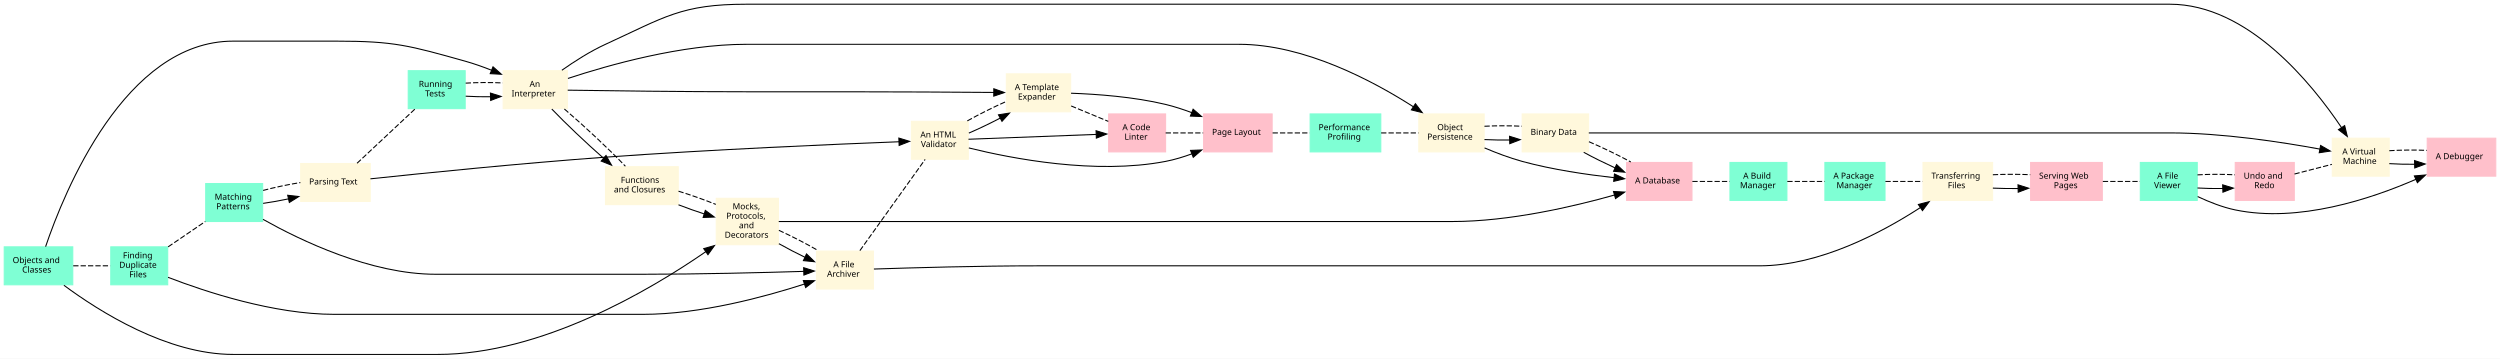
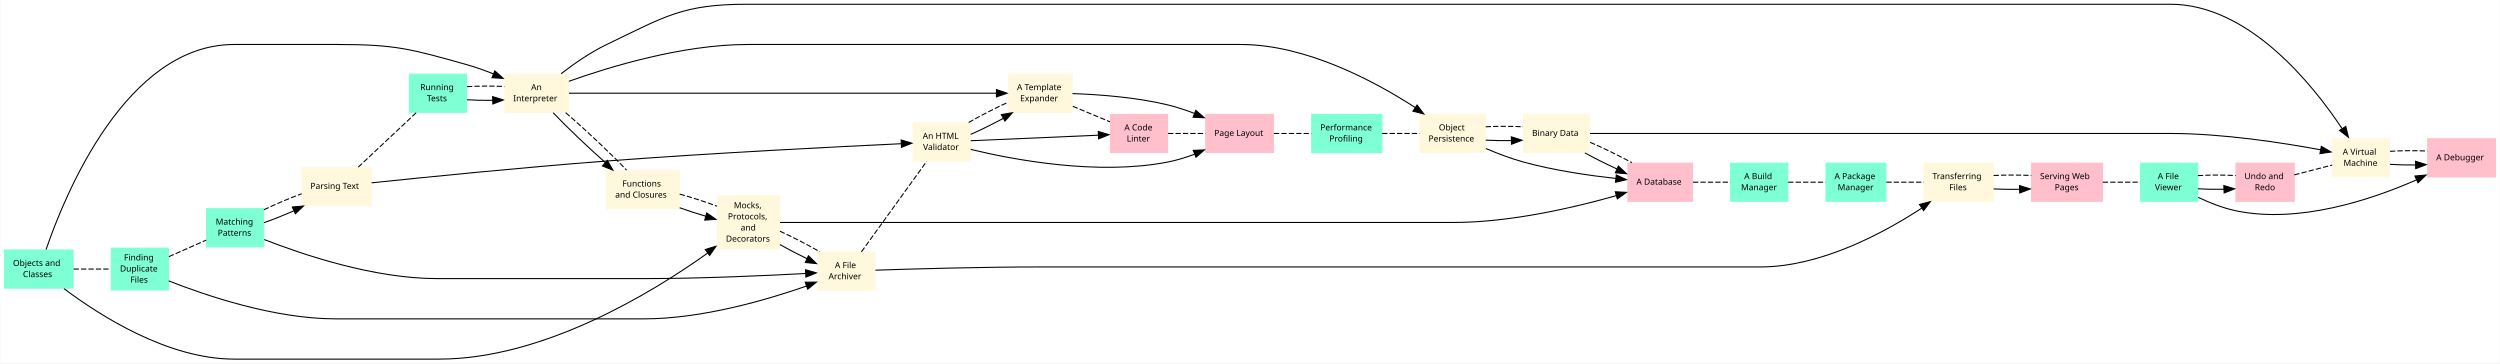
- <svg xmlns="http://www.w3.org/2000/svg" width="2370pt" height="340pt" viewBox="0.00 0.00 2370.00 340.00">
-   <g id="graph0" class="graph" transform="scale(1 1) rotate(0) translate(4 336)">
-     <polygon fill="white" stroke="none" points="-4,4 -4,-336 2366,-336 2366,4 -4,4" />
+ <svg xmlns="http://www.w3.org/2000/svg" width="2360pt" height="343pt" viewBox="0.00 0.00 2359.50 343.00">
+   <g id="graph0" class="graph" transform="scale(1 1) rotate(0) translate(4 339)">
+     <polygon fill="white" stroke="none" points="-4,4 -4,-339 2355.5,-339 2355.5,4 -4,4" />
    <g id="node1" class="node">
-       <polygon fill="aquamarine" stroke="aquamarine" points="65,-102 0,-102 0,-66 65,-66 65,-102" />
-       <text text-anchor="start" x="8" y="-86.6" font-family="Verdana" font-size="8.00">Objects and</text>
-       <text text-anchor="start" x="17" y="-77.6" font-family="Verdana" font-size="8.00">Classes</text>
+       <polygon fill="aquamarine" stroke="aquamarine" points="64.75,-103 0,-103 0,-67 64.75,-67 64.75,-103" />
+       <text text-anchor="start" x="8" y="-87.9" font-family="Verdana" font-size="8.00">Objects and</text>
+       <text text-anchor="start" x="17.38" y="-77.4" font-family="Verdana" font-size="8.00">Classes</text>
    </g>
    <g id="node2" class="node">
-       <polygon fill="aquamarine" stroke="aquamarine" points="155,-102 101,-102 101,-66 155,-66 155,-102" />
-       <text text-anchor="start" x="112.5" y="-91.1" font-family="Verdana" font-size="8.00">Finding</text>
-       <text text-anchor="start" x="109" y="-82.1" font-family="Verdana" font-size="8.00">Duplicate</text>
-       <text text-anchor="start" x="118.5" y="-73.1" font-family="Verdana" font-size="8.00">Files</text>
+       <polygon fill="aquamarine" stroke="aquamarine" points="154.75,-104.75 100.75,-104.75 100.75,-65.25 154.75,-65.25 154.75,-104.75" />
+       <text text-anchor="start" x="112.75" y="-93.15" font-family="Verdana" font-size="8.00">Finding</text>
+       <text text-anchor="start" x="109" y="-82.65" font-family="Verdana" font-size="8.00">Duplicate</text>
+       <text text-anchor="start" x="118.75" y="-72.15" font-family="Verdana" font-size="8.00">Files</text>
    </g>
    <g id="edge28" class="edge">
-       <path fill="none" stroke="black" stroke-dasharray="5,2" d="M65.42,-84C76.84,-84 89.59,-84 100.51,-84" />
+       <path fill="none" stroke="black" stroke-dasharray="5,2" d="M65.25,-85C76.66,-85 89.39,-85 100.29,-85" />
    </g>
    <g id="node6" class="node">
-       <polygon fill="cornsilk" stroke="cornsilk" points="534,-269 473,-269 473,-233 534,-233 534,-269" />
-       <text text-anchor="start" x="498" y="-253.6" font-family="Verdana" font-size="8.00">An</text>
-       <text text-anchor="start" x="481" y="-244.6" font-family="Verdana" font-size="8.00">Interpreter</text>
+       <polygon fill="cornsilk" stroke="cornsilk" points="532.5,-269 472.25,-269 472.25,-233 532.5,-233 532.5,-269" />
+       <text text-anchor="start" x="497.12" y="-253.9" font-family="Verdana" font-size="8.00">An</text>
+       <text text-anchor="start" x="480.25" y="-243.4" font-family="Verdana" font-size="8.00">Interpreter</text>
    </g>
    <g id="edge3" class="edge">
-       <path fill="none" stroke="black" d="M39.22,-102.16C56.68,-153.67 114.5,-297 217,-297 217,-297 217,-297 315,-297 369.88,-297 384.15,-292.78 437,-278 445.32,-275.67 454,-272.59 462.22,-269.34" />
-       <polygon fill="black" stroke="black" points="463.39,-272.65 471.3,-265.6 460.72,-266.18 463.39,-272.65" />
+       <path fill="none" stroke="black" d="M39.24,-103.44C56.9,-155.02 114.8,-297 216.75,-297 216.75,-297 216.75,-297 314.5,-297 369.27,-297 383.53,-292.81 436.25,-278 444.62,-275.65 453.35,-272.52 461.61,-269.24" />
+       <polygon fill="black" stroke="black" points="462.86,-272.1 470.75,-265.03 460.17,-265.63 462.86,-272.1" />
    </g>
    <g id="node8" class="node">
-       <polygon fill="cornsilk" stroke="cornsilk" points="734,-148 675,-148 675,-104 734,-104 734,-148" />
-       <text text-anchor="start" x="690.5" y="-137.6" font-family="Verdana" font-size="8.00">Mocks,</text>
-       <text text-anchor="start" x="684.5" y="-128.6" font-family="Verdana" font-size="8.00">Protocols,</text>
-       <text text-anchor="start" x="696.5" y="-119.6" font-family="Verdana" font-size="8.00">and</text>
-       <text text-anchor="start" x="683" y="-110.6" font-family="Verdana" font-size="8.00">Decorators</text>
+       <polygon fill="cornsilk" stroke="cornsilk" points="731.75,-154 673,-154 673,-104 731.75,-104 731.75,-154" />
+       <text text-anchor="start" x="688.5" y="-142.4" font-family="Verdana" font-size="8.00">Mocks,</text>
+       <text text-anchor="start" x="682.88" y="-131.9" font-family="Verdana" font-size="8.00">Protocols,</text>
+       <text text-anchor="start" x="694.88" y="-121.4" font-family="Verdana" font-size="8.00">and</text>
+       <text text-anchor="start" x="681" y="-110.9" font-family="Verdana" font-size="8.00">Decorators</text>
    </g>
    <g id="edge6" class="edge">
-       <path fill="none" stroke="black" d="M56.57,-65.57C89.92,-40.84 154.46,0 217,0 217,0 217,0 411,0 509.06,0 611.64,-60.47 665.41,-97.63" />
-       <polygon fill="black" stroke="black" points="663.12,-100.3 673.31,-103.18 667.14,-94.57 663.12,-100.3" />
+       <path fill="none" stroke="black" d="M56.12,-66.56C89.31,-41.56 153.94,0 216.75,0 216.75,0 216.75,0 410.25,0 508.5,0 610.64,-62.17 663.92,-100.19" />
+       <polygon fill="black" stroke="black" points="661.51,-103.49 671.66,-106.53 665.62,-97.83 661.51,-103.49" />
    </g>
    <g id="node3" class="node">
-       <polygon fill="aquamarine" stroke="aquamarine" points="245,-162 191,-162 191,-126 245,-126 245,-162" />
-       <text text-anchor="start" x="199.5" y="-146.6" font-family="Verdana" font-size="8.00">Matching</text>
-       <text text-anchor="start" x="201" y="-137.6" font-family="Verdana" font-size="8.00">Patterns</text>
+       <polygon fill="aquamarine" stroke="aquamarine" points="244.75,-142 190.75,-142 190.75,-106 244.75,-106 244.75,-142" />
+       <text text-anchor="start" x="199.38" y="-126.9" font-family="Verdana" font-size="8.00">Matching</text>
+       <text text-anchor="start" x="201.25" y="-116.4" font-family="Verdana" font-size="8.00">Patterns</text>
    </g>
    <g id="edge29" class="edge">
-       <path fill="none" stroke="black" stroke-dasharray="5,2" d="M155.4,-102C166.54,-109.6 179.48,-118.42 190.62,-126.01" />
+       <path fill="none" stroke="black" stroke-dasharray="5,2" d="M155.15,-96.7C166.29,-101.64 179.23,-107.37 190.37,-112.31" />
    </g>
    <g id="node9" class="node">
-       <polygon fill="cornsilk" stroke="cornsilk" points="824,-98 770,-98 770,-62 824,-62 824,-98" />
-       <text text-anchor="start" x="786" y="-82.6" font-family="Verdana" font-size="8.00">A File</text>
-       <text text-anchor="start" x="780" y="-73.6" font-family="Verdana" font-size="8.00">Archiver</text>
+       <polygon fill="cornsilk" stroke="cornsilk" points="821.75,-101 767.75,-101 767.75,-65 821.75,-65 821.75,-101" />
+       <text text-anchor="start" x="783.88" y="-85.9" font-family="Verdana" font-size="8.00">A File</text>
+       <text text-anchor="start" x="777.88" y="-75.4" font-family="Verdana" font-size="8.00">Archiver</text>
+     </g>
+     <g id="edge9" class="edge">
+       <path fill="none" stroke="black" d="M154.99,-73.86C190.17,-59.96 254.88,-38 312.5,-38 312.5,-38 312.5,-38 603.75,-38 658.44,-38 719.66,-55.87 757.46,-69.09" />
+       <polygon fill="black" stroke="black" points="755.88,-72.6 766.47,-72.68 758.24,-66.01 755.88,-72.6" />
+     </g>
+     <g id="node4" class="node">
+       <polygon fill="cornsilk" stroke="cornsilk" points="346.25,-181 280.75,-181 280.75,-145 346.25,-145 346.25,-181" />
+       <text text-anchor="start" x="288.75" y="-160.65" font-family="Verdana" font-size="8.00">Parsing Text</text>
+     </g>
+     <g id="edge1" class="edge">
+       <path fill="none" stroke="black" d="M244.86,-128.74C253.71,-131.85 263.79,-135.86 273.42,-140.08" />
+       <polygon fill="black" stroke="black" points="271.67,-143.58 282.23,-144.51 274.56,-137.2 271.67,-143.58" />
+     </g>
+     <g id="edge30" class="edge">
+       <path fill="none" stroke="black" stroke-dasharray="5,2" d="M244.86,-140.99C255.92,-146.3 268.9,-151.8 280.52,-156.13" />
+     </g>
+     <g id="edge7" class="edge">
+       <path fill="none" stroke="black" d="M245.2,-112.87C281.35,-98.69 348.52,-76 408.25,-76 408.25,-76 408.25,-76 603.75,-76 656.93,-76 718.42,-78.77 756.7,-80.83" />
+       <polygon fill="black" stroke="black" points="756.15,-84.36 766.33,-81.41 756.53,-77.37 756.15,-84.36" />
+     </g>
+     <g id="node5" class="node">
+       <polygon fill="aquamarine" stroke="aquamarine" points="436.25,-269 382.25,-269 382.25,-233 436.25,-233 436.25,-269" />
+       <text text-anchor="start" x="392.38" y="-253.9" font-family="Verdana" font-size="8.00">Running</text>
+       <text text-anchor="start" x="398.75" y="-243.4" font-family="Verdana" font-size="8.00">Tests</text>
+     </g>
+     <g id="edge31" class="edge">
+       <path fill="none" stroke="black" stroke-dasharray="5,2" d="M333.93,-181.23C350.01,-196.34 372.77,-217.69 388.85,-232.79" />
+     </g>
+     <g id="node10" class="node">
+       <polygon fill="cornsilk" stroke="cornsilk" points="911.75,-223 857.75,-223 857.75,-187 911.75,-187 911.75,-223" />
+       <text text-anchor="start" x="866.75" y="-207.9" font-family="Verdana" font-size="8.00">An HTML</text>
+       <text text-anchor="start" x="867.12" y="-197.4" font-family="Verdana" font-size="8.00">Validator</text>
+     </g>
+     <g id="edge10" class="edge">
+       <path fill="none" stroke="black" d="M346.54,-166.41C394.69,-171.45 488.56,-180.94 568.5,-187 668.94,-194.61 787.61,-200.57 846.59,-203.33" />
+       <polygon fill="black" stroke="black" points="846.42,-206.87 856.57,-203.83 846.74,-199.88 846.42,-206.87" />
+     </g>
+     <g id="edge2" class="edge">
+       <path fill="none" stroke="black" d="M436.61,-244.81C444.2,-244.34 452.66,-244.17 460.89,-244.29" />
+       <polygon fill="black" stroke="black" points="460.77,-247.82 470.88,-244.64 460.99,-240.82 460.77,-247.82" />
+     </g>
+     <g id="edge32" class="edge">
+       <path fill="none" stroke="black" stroke-dasharray="5,2" d="M436.61,-257.19C447.65,-257.87 460.52,-257.93 471.88,-257.36" />
+     </g>
+     <g id="node7" class="node">
+       <polygon fill="cornsilk" stroke="cornsilk" points="637,-178 568.5,-178 568.5,-142 637,-142 637,-178" />
+       <text text-anchor="start" x="583.25" y="-162.9" font-family="Verdana" font-size="8.00">Functions</text>
+       <text text-anchor="start" x="576.5" y="-152.4" font-family="Verdana" font-size="8.00">and Closures</text>
+     </g>
+     <g id="edge4" class="edge">
+       <path fill="none" stroke="black" d="M517.89,-232.62C530.84,-218.97 550.32,-200.45 567.25,-185.44" />
+       <polygon fill="black" stroke="black" points="569.08,-187.61 574.31,-178.39 564.48,-182.34 569.08,-187.61" />
+     </g>
+     <g id="edge33" class="edge">
+       <path fill="none" stroke="black" stroke-dasharray="5,2" d="M529.74,-232.67C548.18,-216.82 572.12,-194.31 587.21,-178.41" />
+     </g>
+     <g id="node11" class="node">
+       <polygon fill="cornsilk" stroke="cornsilk" points="1008,-269 947.75,-269 947.75,-233 1008,-233 1008,-269" />
+       <text text-anchor="start" x="955.75" y="-253.9" font-family="Verdana" font-size="8.00">A Template</text>
+       <text text-anchor="start" x="958.75" y="-243.4" font-family="Verdana" font-size="8.00">Expander</text>
+     </g>
+     <g id="edge11" class="edge">
+       <path fill="none" stroke="black" d="M532.89,-251C571.59,-251 641.56,-251 701.38,-251 701.38,-251 701.38,-251 795.75,-251 844.2,-251 899.93,-251 936.63,-251" />
+       <polygon fill="black" stroke="black" points="936.39,-254.5 946.39,-251 936.39,-247.5 936.39,-254.5" />
+     </g>
+     <g id="node15" class="node">
+       <polygon fill="cornsilk" stroke="cornsilk" points="1398,-231 1336.25,-231 1336.25,-195 1398,-195 1398,-231" />
+       <text text-anchor="start" x="1354" y="-215.9" font-family="Verdana" font-size="8.00">Object</text>
+       <text text-anchor="start" x="1344.25" y="-205.4" font-family="Verdana" font-size="8.00">Persistence</text>
+     </g>
+     <g id="edge16" class="edge">
+       <path fill="none" stroke="black" d="M532.73,-262.25C570.96,-275.87 640.15,-297 701.38,-297 701.38,-297 701.38,-297 1167,-297 1228.74,-297 1293.38,-262.29 1331.69,-237.5" />
+       <polygon fill="black" stroke="black" points="1333.44,-239.87 1339.84,-231.43 1329.57,-234.04 1333.44,-239.87" />
+     </g>
+     <g id="node24" class="node">
+       <polygon fill="cornsilk" stroke="cornsilk" points="2251.5,-208 2197.5,-208 2197.5,-172 2251.5,-172 2251.5,-208" />
+       <text text-anchor="start" x="2207.25" y="-192.9" font-family="Verdana" font-size="8.00">A Virtual</text>
+       <text text-anchor="start" x="2208" y="-182.4" font-family="Verdana" font-size="8.00">Machine</text>
+     </g>
+     <g id="edge25" class="edge">
+       <path fill="none" stroke="black" d="M525.41,-269.39C537.51,-278.74 553.14,-289.64 568.5,-297 623.89,-323.54 639.95,-335 701.38,-335 701.38,-335 701.38,-335 2044.5,-335 2118.34,-335 2178.77,-259.59 2206.73,-217.53" />
+       <polygon fill="black" stroke="black" points="2210.17,-219.66 2212.67,-209.36 2204.29,-215.86 2210.17,-219.66" />
+     </g>
+     <g id="edge5" class="edge">
+       <path fill="none" stroke="black" d="M637.35,-142.88C645.32,-140.02 653.9,-137.24 662.11,-134.84" />
+       <polygon fill="black" stroke="black" points="662.9,-137.97 671.6,-131.92 661.02,-131.23 662.9,-137.97" />
+     </g>
+     <g id="edge34" class="edge">
+       <path fill="none" stroke="black" stroke-dasharray="5,2" d="M637.35,-155.78C648.82,-152.61 661.54,-148.49 672.6,-144.36" />
    </g>
    <g id="edge8" class="edge">
-       <path fill="none" stroke="black" d="M155.3,-73.1C190.55,-59.5 255.38,-38 313,-38 313,-38 313,-38 605.5,-38 659.91,-38 721.04,-54.54 759.04,-66.86" />
-       <polygon fill="black" stroke="black" points="757.56,-70.05 768.15,-69.89 759.77,-63.41 757.56,-70.05" />
-     </g>
-     <g id="node4" class="node">
-       <polygon fill="cornsilk" stroke="cornsilk" points="347,-181 281,-181 281,-145 347,-145 347,-181" />
-       <text text-anchor="start" x="289" y="-161.1" font-family="Verdana" font-size="8.00">Parsing Text</text>
-     </g>
-     <g id="edge1" class="edge">
-       <path fill="none" stroke="black" d="M245.43,-143.2C252.98,-144.25 261.4,-145.76 269.67,-147.51" />
-       <polygon fill="black" stroke="black" points="268.75,-150.89 279.27,-149.7 270.3,-144.06 268.75,-150.89" />
-     </g>
-     <g id="edge30" class="edge">
-       <path fill="none" stroke="black" stroke-dasharray="5,2" d="M245.43,-155.48C256.4,-158.39 269.23,-161.09 280.75,-162.93" />
-     </g>
-     <g id="edge9" class="edge">
-       <path fill="none" stroke="black" d="M245.31,-128.06C281.04,-107.96 347.51,-76 409,-76 409,-76 409,-76 605.5,-76 658.45,-76 719.66,-77.56 758.1,-78.74" />
-       <polygon fill="black" stroke="black" points="757.88,-82.23 767.99,-79.05 758.1,-75.23 757.88,-82.23" />
-     </g>
-     <g id="node5" class="node">
-       <polygon fill="aquamarine" stroke="aquamarine" points="437,-269 383,-269 383,-233 437,-233 437,-269" />
-       <text text-anchor="start" x="393" y="-253.6" font-family="Verdana" font-size="8.00">Running</text>
-       <text text-anchor="start" x="399" y="-244.6" font-family="Verdana" font-size="8.00">Tests</text>
-     </g>
-     <g id="edge31" class="edge">
-       <path fill="none" stroke="black" stroke-dasharray="5,2" d="M334.48,-181.23C350.61,-196.34 373.42,-217.69 389.55,-232.79" />
-     </g>
-     <g id="node10" class="node">
-       <polygon fill="cornsilk" stroke="cornsilk" points="914,-221 860,-221 860,-185 914,-185 914,-221" />
-       <text text-anchor="start" x="868.5" y="-205.6" font-family="Verdana" font-size="8.00">An HTML</text>
-       <text text-anchor="start" x="869" y="-196.6" font-family="Verdana" font-size="8.00">Validator</text>
-     </g>
-     <g id="edge10" class="edge">
-       <path fill="none" stroke="black" d="M347.17,-166.48C395.49,-171.6 489.73,-181.19 570,-187 670.46,-194.27 789.13,-199.33 848.38,-201.62" />
-       <polygon fill="black" stroke="black" points="848.12,-205.11 858.25,-202 848.39,-198.12 848.12,-205.11" />
-     </g>
-     <g id="edge2" class="edge">
-       <path fill="none" stroke="black" d="M437.47,-244.81C444.84,-244.36 453.04,-244.18 461.05,-244.28" />
-       <polygon fill="black" stroke="black" points="460.94,-247.77 471.04,-244.58 461.15,-240.78 460.94,-247.77" />
-     </g>
-     <g id="edge32" class="edge">
-       <path fill="none" stroke="black" stroke-dasharray="5,2" d="M437.47,-257.19C448.44,-257.87 461.24,-257.93 472.56,-257.38" />
-     </g>
-     <g id="node7" class="node">
-       <polygon fill="cornsilk" stroke="cornsilk" points="639,-178 570,-178 570,-142 639,-142 639,-178" />
-       <text text-anchor="start" x="584.5" y="-162.6" font-family="Verdana" font-size="8.00">Functions</text>
-       <text text-anchor="start" x="578" y="-153.6" font-family="Verdana" font-size="8.00">and Closures</text>
-     </g>
-     <g id="edge4" class="edge">
-       <path fill="none" stroke="black" d="M519.11,-232.62C532.02,-219.1 551.39,-200.78 568.31,-185.85" />
-       <polygon fill="black" stroke="black" points="570.5,-188.59 575.75,-179.39 565.91,-183.31 570.5,-188.59" />
-     </g>
-     <g id="edge33" class="edge">
-       <path fill="none" stroke="black" stroke-dasharray="5,2" d="M531.03,-232.67C549.59,-216.82 573.68,-194.31 588.87,-178.41" />
-     </g>
-     <g id="node11" class="node">
-       <polygon fill="cornsilk" stroke="cornsilk" points="1011,-266 950,-266 950,-230 1011,-230 1011,-266" />
-       <text text-anchor="start" x="958" y="-250.6" font-family="Verdana" font-size="8.00">A Template</text>
-       <text text-anchor="start" x="961" y="-241.6" font-family="Verdana" font-size="8.00">Expander</text>
-     </g>
-     <g id="edge11" class="edge">
-       <path fill="none" stroke="black" d="M534.17,-250.52C573.05,-249.92 643.38,-249 703.5,-249 703.5,-249 703.5,-249 798,-249 846.2,-249 901.59,-248.64 938.37,-248.36" />
-       <polygon fill="black" stroke="black" points="938.15,-251.86 948.12,-248.28 938.09,-244.86 938.15,-251.86" />
-     </g>
-     <g id="node15" class="node">
-       <polygon fill="cornsilk" stroke="cornsilk" points="1403,-228 1341,-228 1341,-192 1403,-192 1403,-228" />
-       <text text-anchor="start" x="1358.5" y="-212.6" font-family="Verdana" font-size="8.00">Object</text>
-       <text text-anchor="start" x="1349" y="-203.6" font-family="Verdana" font-size="8.00">Persistence</text>
-     </g>
-     <g id="edge16" class="edge">
-       <path fill="none" stroke="black" d="M534.41,-261.63C572.97,-274.36 642.35,-294 703.5,-294 703.5,-294 703.5,-294 1170.5,-294 1232.6,-294 1297.71,-259.29 1336.3,-234.5" />
-       <polygon fill="black" stroke="black" points="1337.82,-237.68 1344.26,-229.27 1333.98,-231.84 1337.82,-237.68" />
-     </g>
-     <g id="node24" class="node">
-       <polygon fill="cornsilk" stroke="cornsilk" points="2261,-205 2207,-205 2207,-169 2261,-169 2261,-205" />
-       <text text-anchor="start" x="2216.5" y="-189.6" font-family="Verdana" font-size="8.00">A Virtual</text>
-       <text text-anchor="start" x="2217" y="-180.6" font-family="Verdana" font-size="8.00">Machine</text>
+       <path fill="none" stroke="black" d="M731.97,-108.12C740.15,-103.52 749.17,-98.83 757.73,-94.71" />
+       <polygon fill="black" stroke="black" points="758.9,-97.56 766.49,-90.17 755.94,-91.21 758.9,-97.56" />
+     </g>
+     <g id="edge35" class="edge">
+       <path fill="none" stroke="black" stroke-dasharray="5,2" d="M731.97,-120.77C744.07,-115.26 758.02,-108.07 769.59,-101.35" />
+     </g>
+     <g id="node17" class="node">
+       <polygon fill="pink" stroke="pink" points="1593.5,-185 1532.5,-185 1532.5,-149 1593.5,-149 1593.5,-185" />
+       <text text-anchor="start" x="1540.5" y="-164.65" font-family="Verdana" font-size="8.00">A Database</text>
+     </g>
+     <g id="edge19" class="edge">
+       <path fill="none" stroke="black" d="M732.12,-129C767.71,-129 830.2,-129 883.75,-129 883.75,-129 883.75,-129 1368.12,-129 1422.05,-129 1482.86,-143.33 1521.76,-154.39" />
+       <polygon fill="black" stroke="black" points="1520.55,-157.98 1531.13,-157.41 1522.51,-151.26 1520.55,-157.98" />
+     </g>
+     <g id="edge36" class="edge">
+       <path fill="none" stroke="black" stroke-dasharray="5,2" d="M808.92,-101.26C825.51,-124.26 853.85,-163.55 870.49,-186.61" />
+     </g>
+     <g id="node20" class="node">
+       <polygon fill="cornsilk" stroke="cornsilk" points="1877.5,-185 1812,-185 1812,-149 1877.5,-149 1877.5,-185" />
+       <text text-anchor="start" x="1820" y="-169.9" font-family="Verdana" font-size="8.00">Transferring</text>
+       <text text-anchor="start" x="1835.75" y="-159.4" font-family="Verdana" font-size="8.00">Files</text>
+     </g>
+     <g id="edge21" class="edge">
+       <path fill="none" stroke="black" d="M822.14,-83.95C857.4,-85.13 921.83,-87 976.88,-87 976.88,-87 976.88,-87 1657.5,-87 1714.52,-87 1773.97,-119.04 1809.93,-142.57" />
+       <polygon fill="black" stroke="black" points="1807.74,-145.98 1817.99,-148.65 1811.63,-140.17 1807.74,-145.98" />
+     </g>
+     <g id="edge12" class="edge">
+       <path fill="none" stroke="black" d="M912.11,-212.12C921.75,-216.38 932.79,-221.84 943,-227.35" />
+       <polygon fill="black" stroke="black" points="941.01,-230.81 951.45,-232.61 944.41,-224.69 941.01,-230.81" />
+     </g>
+     <g id="edge37" class="edge">
+       <path fill="none" stroke="black" stroke-dasharray="5,2" d="M910.17,-223.38C921.66,-230 935.46,-237.06 947.52,-242.54" />
+     </g>
+     <g id="node12" class="node">
+       <polygon fill="pink" stroke="pink" points="1098,-231 1044,-231 1044,-195 1098,-195 1098,-231" />
+       <text text-anchor="start" x="1057.12" y="-215.9" font-family="Verdana" font-size="8.00">A Code</text>
+       <text text-anchor="start" x="1059.38" y="-205.4" font-family="Verdana" font-size="8.00">Linter</text>
+     </g>
+     <g id="edge13" class="edge">
+       <path fill="none" stroke="black" d="M912.15,-206.15C943.75,-207.52 996.89,-209.83 1032.69,-211.38" />
+       <polygon fill="black" stroke="black" points="1032.51,-214.92 1042.65,-211.86 1032.81,-207.93 1032.51,-214.92" />
+     </g>
+     <g id="node13" class="node">
+       <polygon fill="pink" stroke="pink" points="1198,-231 1134,-231 1134,-195 1198,-195 1198,-231" />
+       <text text-anchor="start" x="1142" y="-210.65" font-family="Verdana" font-size="8.00">Page Layout</text>
+     </g>
+     <g id="edge14" class="edge">
+       <path fill="none" stroke="black" d="M912.13,-197.94C952.51,-188.19 1031.9,-173.18 1098,-186 1106.48,-187.65 1115.25,-190.36 1123.54,-193.45" />
+       <polygon fill="black" stroke="black" points="1122.14,-197.06 1132.73,-197.51 1124.74,-190.56 1122.14,-197.06" />
+     </g>
+     <g id="edge38" class="edge">
+       <path fill="none" stroke="black" stroke-dasharray="5,2" d="M1008.46,-238.66C1019.79,-233.94 1032.63,-228.58 1043.64,-223.99" />
+     </g>
+     <g id="edge15" class="edge">
+       <path fill="none" stroke="black" d="M1008.15,-250.66C1032.5,-249.81 1067.92,-247.28 1098,-240 1106.4,-237.97 1115.13,-235.07 1123.41,-231.93" />
+       <polygon fill="black" stroke="black" points="1124.6,-234.82 1132.59,-227.85 1122,-228.32 1124.6,-234.82" />
+     </g>
+     <g id="edge39" class="edge">
+       <path fill="none" stroke="black" stroke-dasharray="5,2" d="M1098.4,-213C1109.36,-213 1122.15,-213 1133.59,-213" />
+     </g>
+     <g id="node14" class="node">
+       <polygon fill="aquamarine" stroke="aquamarine" points="1300.25,-231 1234,-231 1234,-195 1300.25,-195 1300.25,-231" />
+       <text text-anchor="start" x="1242" y="-215.9" font-family="Verdana" font-size="8.00">Performance</text>
+       <text text-anchor="start" x="1250.62" y="-205.4" font-family="Verdana" font-size="8.00">Profiling</text>
+     </g>
+     <g id="edge40" class="edge">
+       <path fill="none" stroke="black" stroke-dasharray="5,2" d="M1198.36,-213C1209.59,-213 1222.27,-213 1233.6,-213" />
+     </g>
+     <g id="edge41" class="edge">
+       <path fill="none" stroke="black" stroke-dasharray="5,2" d="M1300.49,-213C1311.86,-213 1324.59,-213 1335.79,-213" />
+     </g>
+     <g id="node16" class="node">
+       <polygon fill="cornsilk" stroke="cornsilk" points="1496.5,-231 1434,-231 1434,-195 1496.5,-195 1496.5,-231" />
+       <text text-anchor="start" x="1442" y="-210.65" font-family="Verdana" font-size="8.00">Binary Data</text>
+     </g>
+     <g id="edge17" class="edge">
+       <path fill="none" stroke="black" d="M1398.28,-206.69C1406,-206.29 1414.44,-206.17 1422.63,-206.3" />
+       <polygon fill="black" stroke="black" points="1422.44,-209.83 1432.54,-206.66 1422.66,-202.84 1422.44,-209.83" />
+     </g>
+     <g id="edge42" class="edge">
+       <path fill="none" stroke="black" stroke-dasharray="5,2" d="M1398.28,-219.31C1409.51,-219.89 1422.26,-219.89 1433.54,-219.34" />
+     </g>
+     <g id="edge20" class="edge">
+       <path fill="none" stroke="black" d="M1398.42,-198.79C1409.42,-194.11 1422.08,-189.28 1434,-186 1462.68,-178.12 1495.94,-173.31 1521.36,-170.5" />
+       <polygon fill="black" stroke="black" points="1521.51,-173.9 1531.09,-169.38 1520.78,-166.94 1521.51,-173.9" />
+     </g>
+     <g id="edge18" class="edge">
+       <path fill="none" stroke="black" d="M1491.91,-194.62C1501.22,-189.52 1511.96,-184.16 1522.2,-179.46" />
+       <polygon fill="black" stroke="black" points="1523.48,-182.27 1531.2,-175.02 1520.64,-175.88 1523.48,-182.27" />
+     </g>
+     <g id="edge43" class="edge">
+       <path fill="none" stroke="black" stroke-dasharray="5,2" d="M1496.81,-204.66C1509.51,-199.19 1524.08,-192.09 1536.23,-185.45" />
    </g>
    <g id="edge24" class="edge">
-       <path fill="none" stroke="black" d="M528.66,-269.41C540.6,-277.83 555.53,-287.38 570,-294 626.1,-319.67 641.81,-332 703.5,-332 703.5,-332 703.5,-332 2053,-332 2126.93,-332 2187.67,-256.91 2215.92,-214.8" />
-       <polygon fill="black" stroke="black" points="2218.72,-216.92 2221.25,-206.63 2212.86,-213.09 2218.72,-216.92" />
-     </g>
-     <g id="edge5" class="edge">
-       <path fill="none" stroke="black" d="M639.23,-141.85C647.14,-138.78 655.65,-135.77 663.8,-133.13" />
-       <polygon fill="black" stroke="black" points="664.64,-136.54 673.16,-130.25 662.58,-129.85 664.64,-136.54" />
-     </g>
-     <g id="edge34" class="edge">
-       <path fill="none" stroke="black" stroke-dasharray="5,2" d="M639.23,-154.75C650.74,-151.22 663.51,-146.71 674.61,-142.24" />
-     </g>
-     <g id="edge7" class="edge">
-       <path fill="none" stroke="black" d="M734.38,-104.98C742.31,-100.53 751.02,-96.01 759.32,-92" />
-       <polygon fill="black" stroke="black" points="760.58,-95.28 768.17,-87.89 757.62,-88.93 760.58,-95.28" />
-     </g>
-     <g id="edge35" class="edge">
-       <path fill="none" stroke="black" stroke-dasharray="5,2" d="M734.38,-117.66C746.38,-112.19 760.16,-105.09 771.64,-98.45" />
-     </g>
-     <g id="node17" class="node">
-       <polygon fill="pink" stroke="pink" points="1600,-182 1538,-182 1538,-146 1600,-146 1600,-182" />
-       <text text-anchor="start" x="1546" y="-162.1" font-family="Verdana" font-size="8.00">A Database</text>
-     </g>
-     <g id="edge19" class="edge">
-       <path fill="none" stroke="black" d="M734.26,-126C769.88,-126 832.41,-126 886,-126 886,-126 886,-126 1373,-126 1426.84,-126 1487.52,-140.13 1526.68,-151.15" />
-       <polygon fill="black" stroke="black" points="1525.59,-154.48 1536.17,-153.89 1527.53,-147.76 1525.59,-154.48" />
-     </g>
-     <g id="edge36" class="edge">
-       <path fill="none" stroke="black" stroke-dasharray="5,2" d="M811.17,-98.41C827.86,-121.74 856.43,-161.67 873.02,-184.86" />
-     </g>
-     <g id="node20" class="node">
-       <polygon fill="cornsilk" stroke="cornsilk" points="1885,-182 1819,-182 1819,-146 1885,-146 1885,-182" />
-       <text text-anchor="start" x="1827" y="-166.6" font-family="Verdana" font-size="8.00">Transferring</text>
-       <text text-anchor="start" x="1842.5" y="-157.6" font-family="Verdana" font-size="8.00">Files</text>
-     </g>
-     <g id="edge21" class="edge">
-       <path fill="none" stroke="black" d="M824.45,-80.95C859.78,-82.13 924.34,-84 979.5,-84 979.5,-84 979.5,-84 1664,-84 1720.97,-84 1780.4,-115.77 1816.57,-139.27" />
-       <polygon fill="black" stroke="black" points="1814.61,-142.17 1824.87,-144.81 1818.49,-136.35 1814.61,-142.17" />
-     </g>
-     <g id="edge12" class="edge">
-       <path fill="none" stroke="black" d="M914.47,-209.83C923.79,-213.84 934.42,-218.93 944.35,-224.12" />
-       <polygon fill="black" stroke="black" points="942.56,-227.14 953.02,-228.81 945.89,-220.98 942.56,-227.14" />
-     </g>
-     <g id="edge37" class="edge">
-       <path fill="none" stroke="black" stroke-dasharray="5,2" d="M913,-221.39C924.33,-227.73 937.8,-234.45 949.65,-239.69" />
-     </g>
-     <g id="node12" class="node">
-       <polygon fill="pink" stroke="pink" points="1101,-228 1047,-228 1047,-192 1101,-192 1101,-228" />
-       <text text-anchor="start" x="1060" y="-212.6" font-family="Verdana" font-size="8.00">A Code</text>
-       <text text-anchor="start" x="1062" y="-203.6" font-family="Verdana" font-size="8.00">Linter</text>
-     </g>
-     <g id="edge13" class="edge">
-       <path fill="none" stroke="black" d="M914.11,-203.99C945.84,-205.19 999.59,-207.22 1035.67,-208.59" />
-       <polygon fill="black" stroke="black" points="1035.08,-212.07 1045.21,-208.95 1035.35,-205.07 1035.08,-212.07" />
-     </g>
-     <g id="node13" class="node">
-       <polygon fill="pink" stroke="pink" points="1202,-228 1137,-228 1137,-192 1202,-192 1202,-228" />
-       <text text-anchor="start" x="1145" y="-208.1" font-family="Verdana" font-size="8.00">Page Layout</text>
-     </g>
-     <g id="edge14" class="edge">
-       <path fill="none" stroke="black" d="M914.46,-195.75C954.97,-185.72 1034.62,-170.22 1101,-183 1109.36,-184.61 1118,-187.25 1126.19,-190.25" />
-       <polygon fill="black" stroke="black" points="1124.65,-193.41 1135.23,-193.82 1127.21,-186.89 1124.65,-193.41" />
-     </g>
-     <g id="edge38" class="edge">
-       <path fill="none" stroke="black" stroke-dasharray="5,2" d="M1011.46,-235.56C1022.82,-230.84 1035.67,-225.5 1046.67,-220.94" />
-     </g>
-     <g id="edge15" class="edge">
-       <path fill="none" stroke="black" d="M1011.35,-247.63C1035.77,-246.76 1071.02,-244.21 1101,-237 1109.28,-235.01 1117.88,-232.19 1126.06,-229.12" />
-       <polygon fill="black" stroke="black" points="1127.08,-232.48 1135.1,-225.55 1124.51,-225.97 1127.08,-232.48" />
-     </g>
-     <g id="edge39" class="edge">
-       <path fill="none" stroke="black" stroke-dasharray="5,2" d="M1101.04,-210C1112.07,-210 1125.02,-210 1136.6,-210" />
-     </g>
-     <g id="node14" class="node">
-       <polygon fill="aquamarine" stroke="aquamarine" points="1305,-228 1238,-228 1238,-192 1305,-192 1305,-228" />
-       <text text-anchor="start" x="1246" y="-212.6" font-family="Verdana" font-size="8.00">Performance</text>
-       <text text-anchor="start" x="1254.5" y="-203.6" font-family="Verdana" font-size="8.00">Profiling</text>
-     </g>
-     <g id="edge40" class="edge">
-       <path fill="none" stroke="black" stroke-dasharray="5,2" d="M1202.42,-210C1213.62,-210 1226.22,-210 1237.51,-210" />
-     </g>
-     <g id="edge41" class="edge">
-       <path fill="none" stroke="black" stroke-dasharray="5,2" d="M1305.3,-210C1316.72,-210 1329.46,-210 1340.67,-210" />
-     </g>
-     <g id="node16" class="node">
-       <polygon fill="cornsilk" stroke="cornsilk" points="1502,-228 1439,-228 1439,-192 1502,-192 1502,-228" />
-       <text text-anchor="start" x="1447" y="-208.1" font-family="Verdana" font-size="8.00">Binary Data</text>
-     </g>
-     <g id="edge17" class="edge">
-       <path fill="none" stroke="black" d="M1403.27,-203.69C1410.93,-203.3 1419.3,-203.17 1427.44,-203.3" />
-       <polygon fill="black" stroke="black" points="1427.06,-206.79 1437.16,-203.61 1427.28,-199.79 1427.06,-206.79" />
-     </g>
-     <g id="edge42" class="edge">
-       <path fill="none" stroke="black" stroke-dasharray="5,2" d="M1403.27,-216.31C1414.54,-216.89 1427.35,-216.89 1438.67,-216.34" />
-     </g>
-     <g id="edge18" class="edge">
-       <path fill="none" stroke="black" d="M1403.35,-195.78C1414.38,-191.1 1427.06,-186.27 1439,-183 1467.68,-175.15 1500.9,-170.35 1526.45,-167.54" />
-       <polygon fill="black" stroke="black" points="1526.51,-171.05 1536.09,-166.54 1525.79,-164.09 1526.51,-171.05" />
-     </g>
-     <g id="edge20" class="edge">
-       <path fill="none" stroke="black" d="M1497.36,-191.62C1506.56,-186.62 1517.15,-181.36 1527.29,-176.73" />
-       <polygon fill="black" stroke="black" points="1528.5,-180.02 1536.23,-172.78 1525.67,-173.62 1528.5,-180.02" />
-     </g>
-     <g id="edge43" class="edge">
-       <path fill="none" stroke="black" stroke-dasharray="5,2" d="M1502.3,-201.66C1515.1,-196.19 1529.79,-189.09 1542.02,-182.45" />
-     </g>
-     <g id="edge25" class="edge">
-       <path fill="none" stroke="black" d="M1502.18,-210C1539.83,-210 1605.61,-210 1662,-210 1662,-210 1662,-210 2053,-210 2102.61,-210 2159.29,-201.3 2195.57,-194.6" />
-       <polygon fill="black" stroke="black" points="2195.94,-198.09 2205.11,-192.79 2194.64,-191.21 2195.94,-198.09" />
+       <path fill="none" stroke="black" d="M1496.73,-213C1534.13,-213 1599.48,-213 1655.5,-213 1655.5,-213 1655.5,-213 2044.5,-213 2094.05,-213 2150.69,-204.22 2186.75,-197.51" />
+       <polygon fill="black" stroke="black" points="2187.08,-200.82 2196.25,-195.51 2185.77,-193.95 2187.08,-200.82" />
    </g>
    <g id="node18" class="node">
-       <polygon fill="aquamarine" stroke="aquamarine" points="1690,-182 1636,-182 1636,-146 1690,-146 1690,-182" />
-       <text text-anchor="start" x="1648.5" y="-166.6" font-family="Verdana" font-size="8.00">A Build</text>
-       <text text-anchor="start" x="1645.5" y="-157.6" font-family="Verdana" font-size="8.00">Manager</text>
+       <polygon fill="aquamarine" stroke="aquamarine" points="1683.5,-185 1629.5,-185 1629.5,-149 1683.5,-149 1683.5,-185" />
+       <text text-anchor="start" x="1642.25" y="-169.9" font-family="Verdana" font-size="8.00">A Build</text>
+       <text text-anchor="start" x="1639.25" y="-159.4" font-family="Verdana" font-size="8.00">Manager</text>
    </g>
    <g id="edge44" class="edge">
-       <path fill="none" stroke="black" stroke-dasharray="5,2" d="M1600.38,-164C1611.79,-164 1624.65,-164 1635.67,-164" />
+       <path fill="none" stroke="black" stroke-dasharray="5,2" d="M1593.96,-167C1605.32,-167 1618.17,-167 1629.17,-167" />
    </g>
    <g id="node19" class="node">
-       <polygon fill="aquamarine" stroke="aquamarine" points="1783,-182 1726,-182 1726,-146 1783,-146 1783,-182" />
-       <text text-anchor="start" x="1734" y="-166.6" font-family="Verdana" font-size="8.00">A Package</text>
-       <text text-anchor="start" x="1737" y="-157.6" font-family="Verdana" font-size="8.00">Manager</text>
+       <polygon fill="aquamarine" stroke="aquamarine" points="1776,-185 1719.5,-185 1719.5,-149 1776,-149 1776,-185" />
+       <text text-anchor="start" x="1727.5" y="-169.9" font-family="Verdana" font-size="8.00">A Package</text>
+       <text text-anchor="start" x="1730.5" y="-159.4" font-family="Verdana" font-size="8.00">Manager</text>
    </g>
    <g id="edge45" class="edge">
-       <path fill="none" stroke="black" stroke-dasharray="5,2" d="M1690.37,-164C1701.51,-164 1714.48,-164 1725.76,-164" />
+       <path fill="none" stroke="black" stroke-dasharray="5,2" d="M1683.8,-167C1694.9,-167 1707.84,-167 1719.09,-167" />
    </g>
    <g id="edge46" class="edge">
-       <path fill="none" stroke="black" stroke-dasharray="5,2" d="M1783.38,-164C1794.39,-164 1807.12,-164 1818.54,-164" />
+       <path fill="none" stroke="black" stroke-dasharray="5,2" d="M1776.48,-167C1787.55,-167 1800.35,-167 1811.8,-167" />
    </g>
    <g id="node21" class="node">
-       <polygon fill="pink" stroke="pink" points="1989,-182 1921,-182 1921,-146 1989,-146 1989,-182" />
-       <text text-anchor="start" x="1929" y="-166.6" font-family="Verdana" font-size="8.00">Serving Web</text>
-       <text text-anchor="start" x="1943" y="-157.6" font-family="Verdana" font-size="8.00">Pages</text>
+       <polygon fill="pink" stroke="pink" points="1980.5,-185 1913.5,-185 1913.5,-149 1980.5,-149 1980.5,-185" />
+       <text text-anchor="start" x="1921.5" y="-169.9" font-family="Verdana" font-size="8.00">Serving Web</text>
+       <text text-anchor="start" x="1935.38" y="-159.4" font-family="Verdana" font-size="8.00">Pages</text>
    </g>
    <g id="edge22" class="edge">
-       <path fill="none" stroke="black" d="M1885.23,-157.66C1892.93,-157.3 1901.27,-157.18 1909.41,-157.29" />
-       <polygon fill="black" stroke="black" points="1909.07,-160.78 1919.17,-157.57 1909.27,-153.79 1909.07,-160.78" />
+       <path fill="none" stroke="black" d="M1877.75,-160.66C1885.63,-160.29 1894.22,-160.17 1902.55,-160.3" />
+       <polygon fill="black" stroke="black" points="1902.17,-163.82 1912.28,-160.63 1902.38,-156.83 1902.17,-163.82" />
    </g>
    <g id="edge47" class="edge">
-       <path fill="none" stroke="black" stroke-dasharray="5,2" d="M1885.23,-170.34C1896.55,-170.87 1909.28,-170.89 1920.68,-170.39" />
+       <path fill="none" stroke="black" stroke-dasharray="5,2" d="M1877.75,-173.34C1889.09,-173.87 1901.87,-173.89 1913.28,-173.37" />
    </g>
    <g id="node22" class="node">
-       <polygon fill="aquamarine" stroke="aquamarine" points="2079,-182 2025,-182 2025,-146 2079,-146 2079,-182" />
-       <text text-anchor="start" x="2041" y="-166.6" font-family="Verdana" font-size="8.00">A File</text>
-       <text text-anchor="start" x="2038" y="-157.6" font-family="Verdana" font-size="8.00">Viewer</text>
+       <polygon fill="aquamarine" stroke="aquamarine" points="2070.5,-185 2016.5,-185 2016.5,-149 2070.5,-149 2070.5,-185" />
+       <text text-anchor="start" x="2032.62" y="-169.9" font-family="Verdana" font-size="8.00">A File</text>
+       <text text-anchor="start" x="2030" y="-159.4" font-family="Verdana" font-size="8.00">Viewer</text>
    </g>
    <g id="edge48" class="edge">
-       <path fill="none" stroke="black" stroke-dasharray="5,2" d="M1989.49,-164C2001.03,-164 2013.78,-164 2024.67,-164" />
+       <path fill="none" stroke="black" stroke-dasharray="5,2" d="M1980.79,-167C1992.3,-167 2005.08,-167 2016.02,-167" />
    </g>
    <g id="node23" class="node">
-       <polygon fill="pink" stroke="pink" points="2171,-182 2115,-182 2115,-146 2171,-146 2171,-182" />
-       <text text-anchor="start" x="2123" y="-166.6" font-family="Verdana" font-size="8.00">Undo and</text>
-       <text text-anchor="start" x="2133" y="-157.6" font-family="Verdana" font-size="8.00">Redo</text>
+       <polygon fill="pink" stroke="pink" points="2161.5,-185 2106.5,-185 2106.5,-149 2161.5,-149 2161.5,-185" />
+       <text text-anchor="start" x="2114.5" y="-169.9" font-family="Verdana" font-size="8.00">Undo and</text>
+       <text text-anchor="start" x="2124.25" y="-159.4" font-family="Verdana" font-size="8.00">Redo</text>
    </g>
    <g id="edge23" class="edge">
-       <path fill="none" stroke="black" d="M2079.22,-157.78C2086.82,-157.31 2095.28,-157.15 2103.46,-157.3" />
-       <polygon fill="black" stroke="black" points="2103.09,-160.79 2113.22,-157.67 2103.35,-153.8 2103.09,-160.79" />
+       <path fill="none" stroke="black" d="M2070.57,-160.78C2078.37,-160.3 2087.08,-160.14 2095.47,-160.32" />
+       <polygon fill="black" stroke="black" points="2095.06,-163.85 2105.19,-160.74 2095.34,-156.85 2095.06,-163.85" />
    </g>
    <g id="edge49" class="edge">
-       <path fill="none" stroke="black" stroke-dasharray="5,2" d="M2079.22,-170.22C2090.4,-170.91 2103.44,-170.93 2114.73,-170.28" />
+       <path fill="none" stroke="black" stroke-dasharray="5,2" d="M2070.57,-173.22C2081.79,-173.91 2094.89,-173.93 2106.19,-173.26" />
    </g>
    <g id="node25" class="node">
-       <polygon fill="pink" stroke="pink" points="2362,-205 2297,-205 2297,-169 2362,-169 2362,-205" />
-       <text text-anchor="start" x="2305" y="-185.1" font-family="Verdana" font-size="8.00">A Debugger</text>
+       <polygon fill="pink" stroke="pink" points="2351.5,-208 2287.5,-208 2287.5,-172 2351.5,-172 2351.5,-208" />
+       <text text-anchor="start" x="2295.5" y="-187.65" font-family="Verdana" font-size="8.00">A Debugger</text>
    </g>
    <g id="edge27" class="edge">
-       <path fill="none" stroke="black" d="M2079.37,-149.67C2090.09,-144.6 2102.82,-139.54 2115,-137 2174.78,-124.55 2243.47,-147.33 2286.43,-166.08" />
-       <polygon fill="black" stroke="black" points="2284.84,-169.21 2295.4,-170.12 2287.71,-162.82 2284.84,-169.21" />
+       <path fill="none" stroke="black" d="M2070.87,-152.67C2081.59,-147.6 2094.32,-142.54 2106.5,-140 2166.01,-127.6 2234.37,-150.49 2277.01,-169.24" />
+       <polygon fill="black" stroke="black" points="2275.45,-172.83 2286.01,-173.77 2278.34,-166.45 2275.45,-172.83" />
    </g>
    <g id="edge50" class="edge">
-       <path fill="none" stroke="black" stroke-dasharray="5,2" d="M2171.19,-171.03C2182.43,-173.93 2195.43,-177.29 2206.59,-180.18" />
+       <path fill="none" stroke="black" stroke-dasharray="5,2" d="M2161.55,-173.9C2172.86,-176.84 2186,-180.26 2197.27,-183.18" />
    </g>
    <g id="edge26" class="edge">
-       <path fill="none" stroke="black" d="M2261.04,-180.88C2268.54,-180.39 2276.92,-180.19 2285.16,-180.27" />
-       <polygon fill="black" stroke="black" points="2285,-183.76 2295.09,-180.52 2285.19,-176.77 2285,-183.76" />
+       <path fill="none" stroke="black" d="M2251.9,-183.84C2259.52,-183.36 2268.03,-183.18 2276.35,-183.28" />
+       <polygon fill="black" stroke="black" points="2275.99,-186.8 2286.09,-183.58 2276.19,-179.8 2275.99,-186.8" />
    </g>
    <g id="edge51" class="edge">
-       <path fill="none" stroke="black" stroke-dasharray="5,2" d="M2261.04,-193.12C2272.07,-193.84 2285.02,-193.94 2296.6,-193.44" />
+       <path fill="none" stroke="black" stroke-dasharray="5,2" d="M2251.9,-196.16C2262.86,-196.85 2275.65,-196.93 2287.09,-196.42" />
    </g>
  </g>
</svg>
